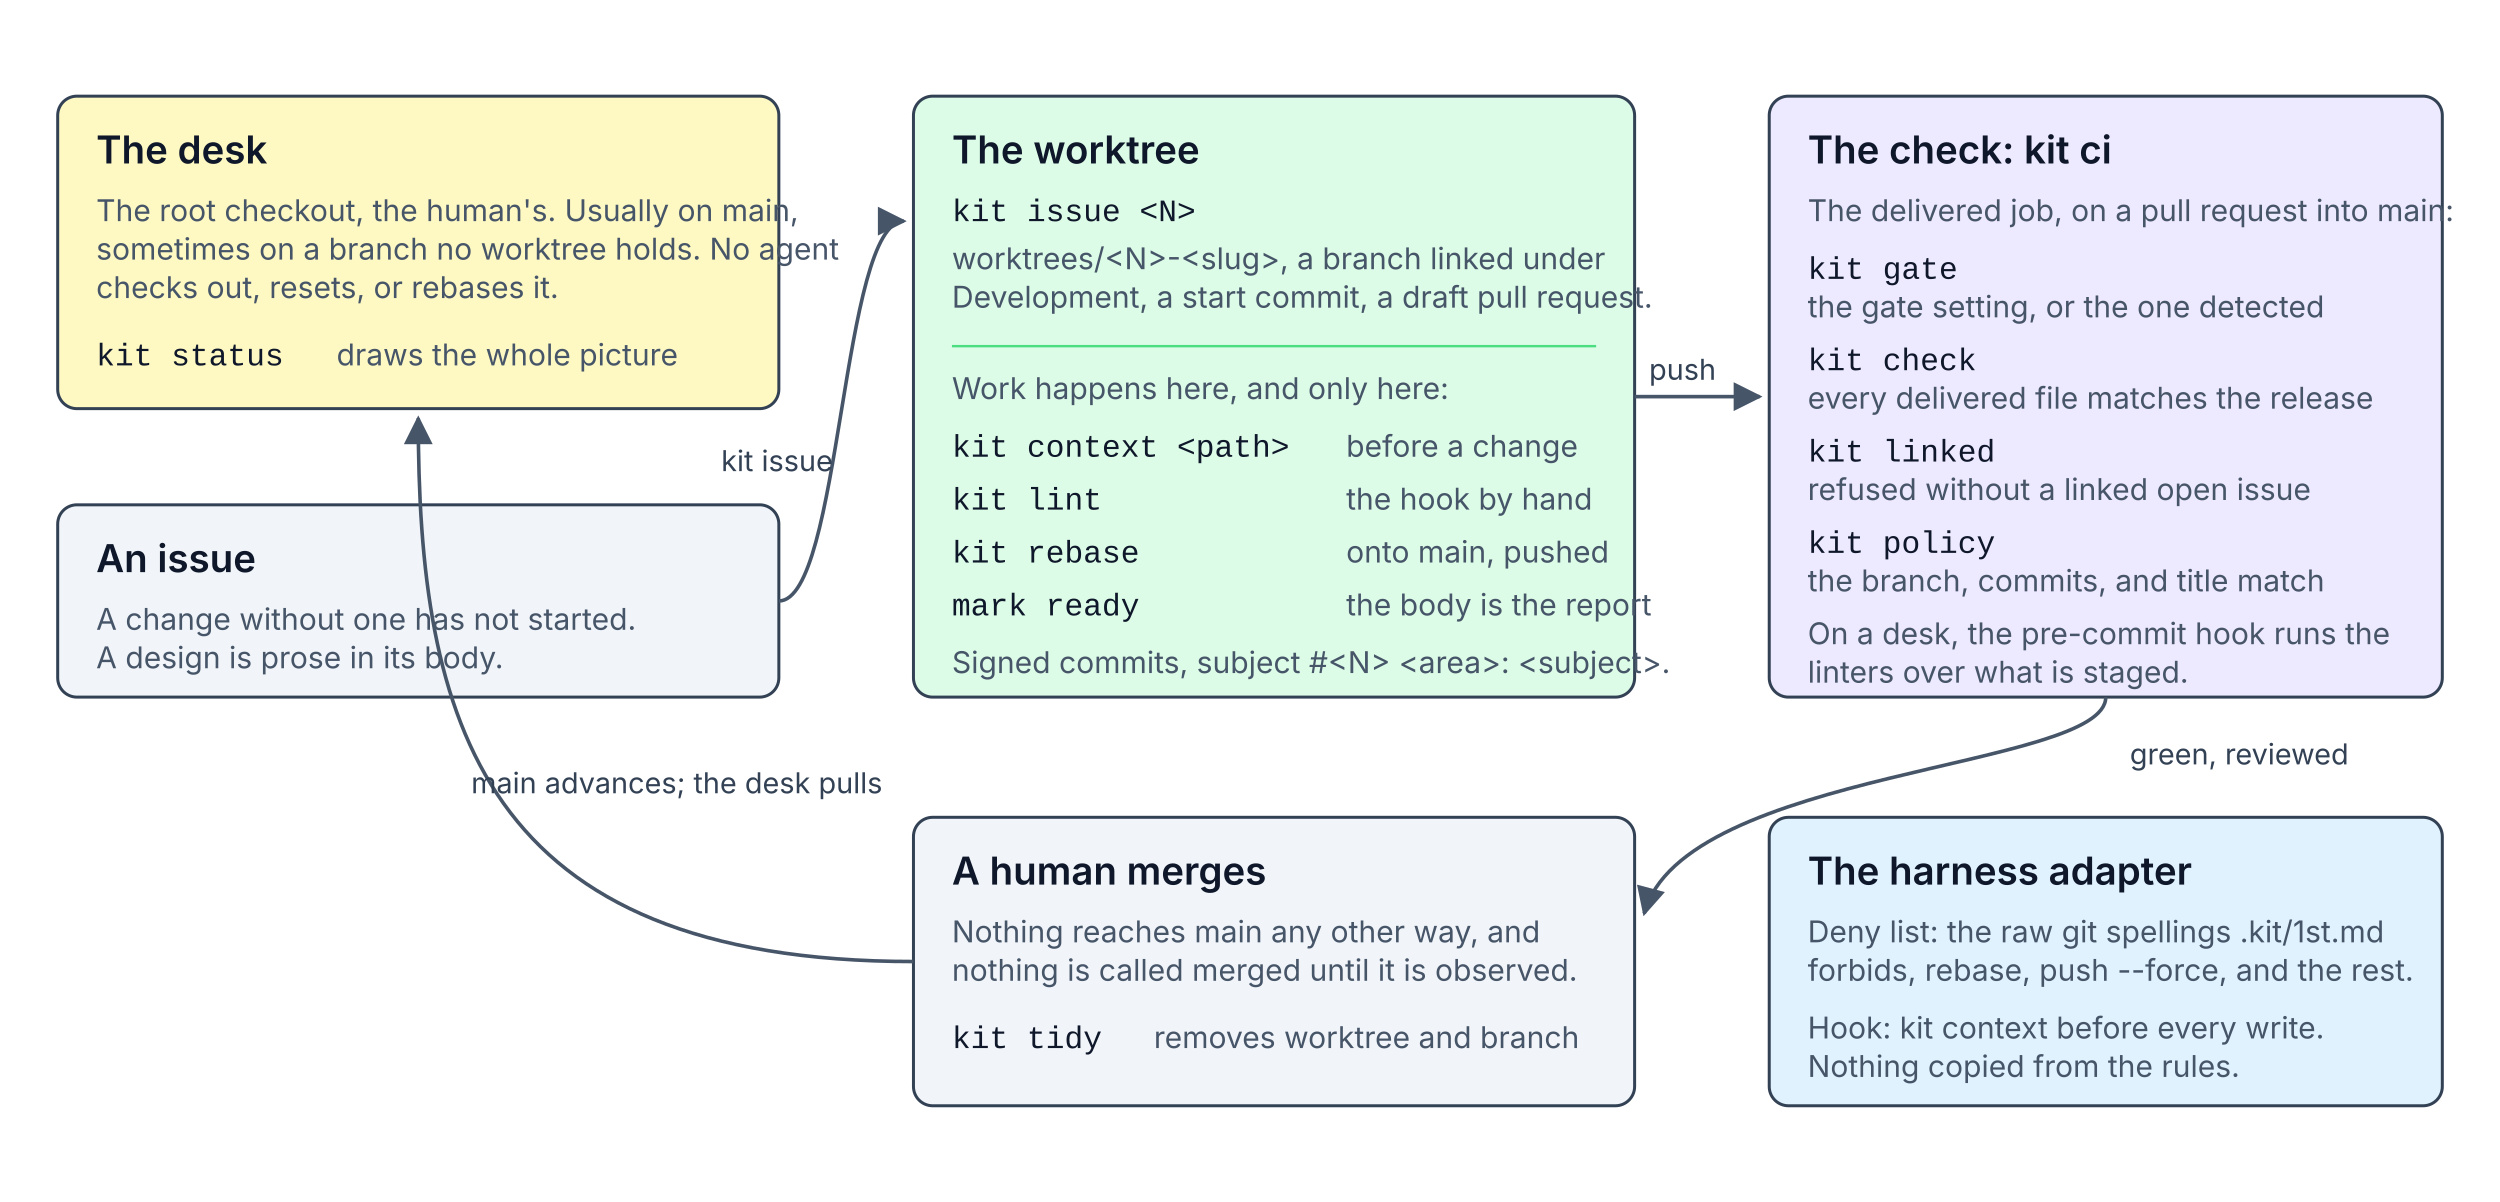
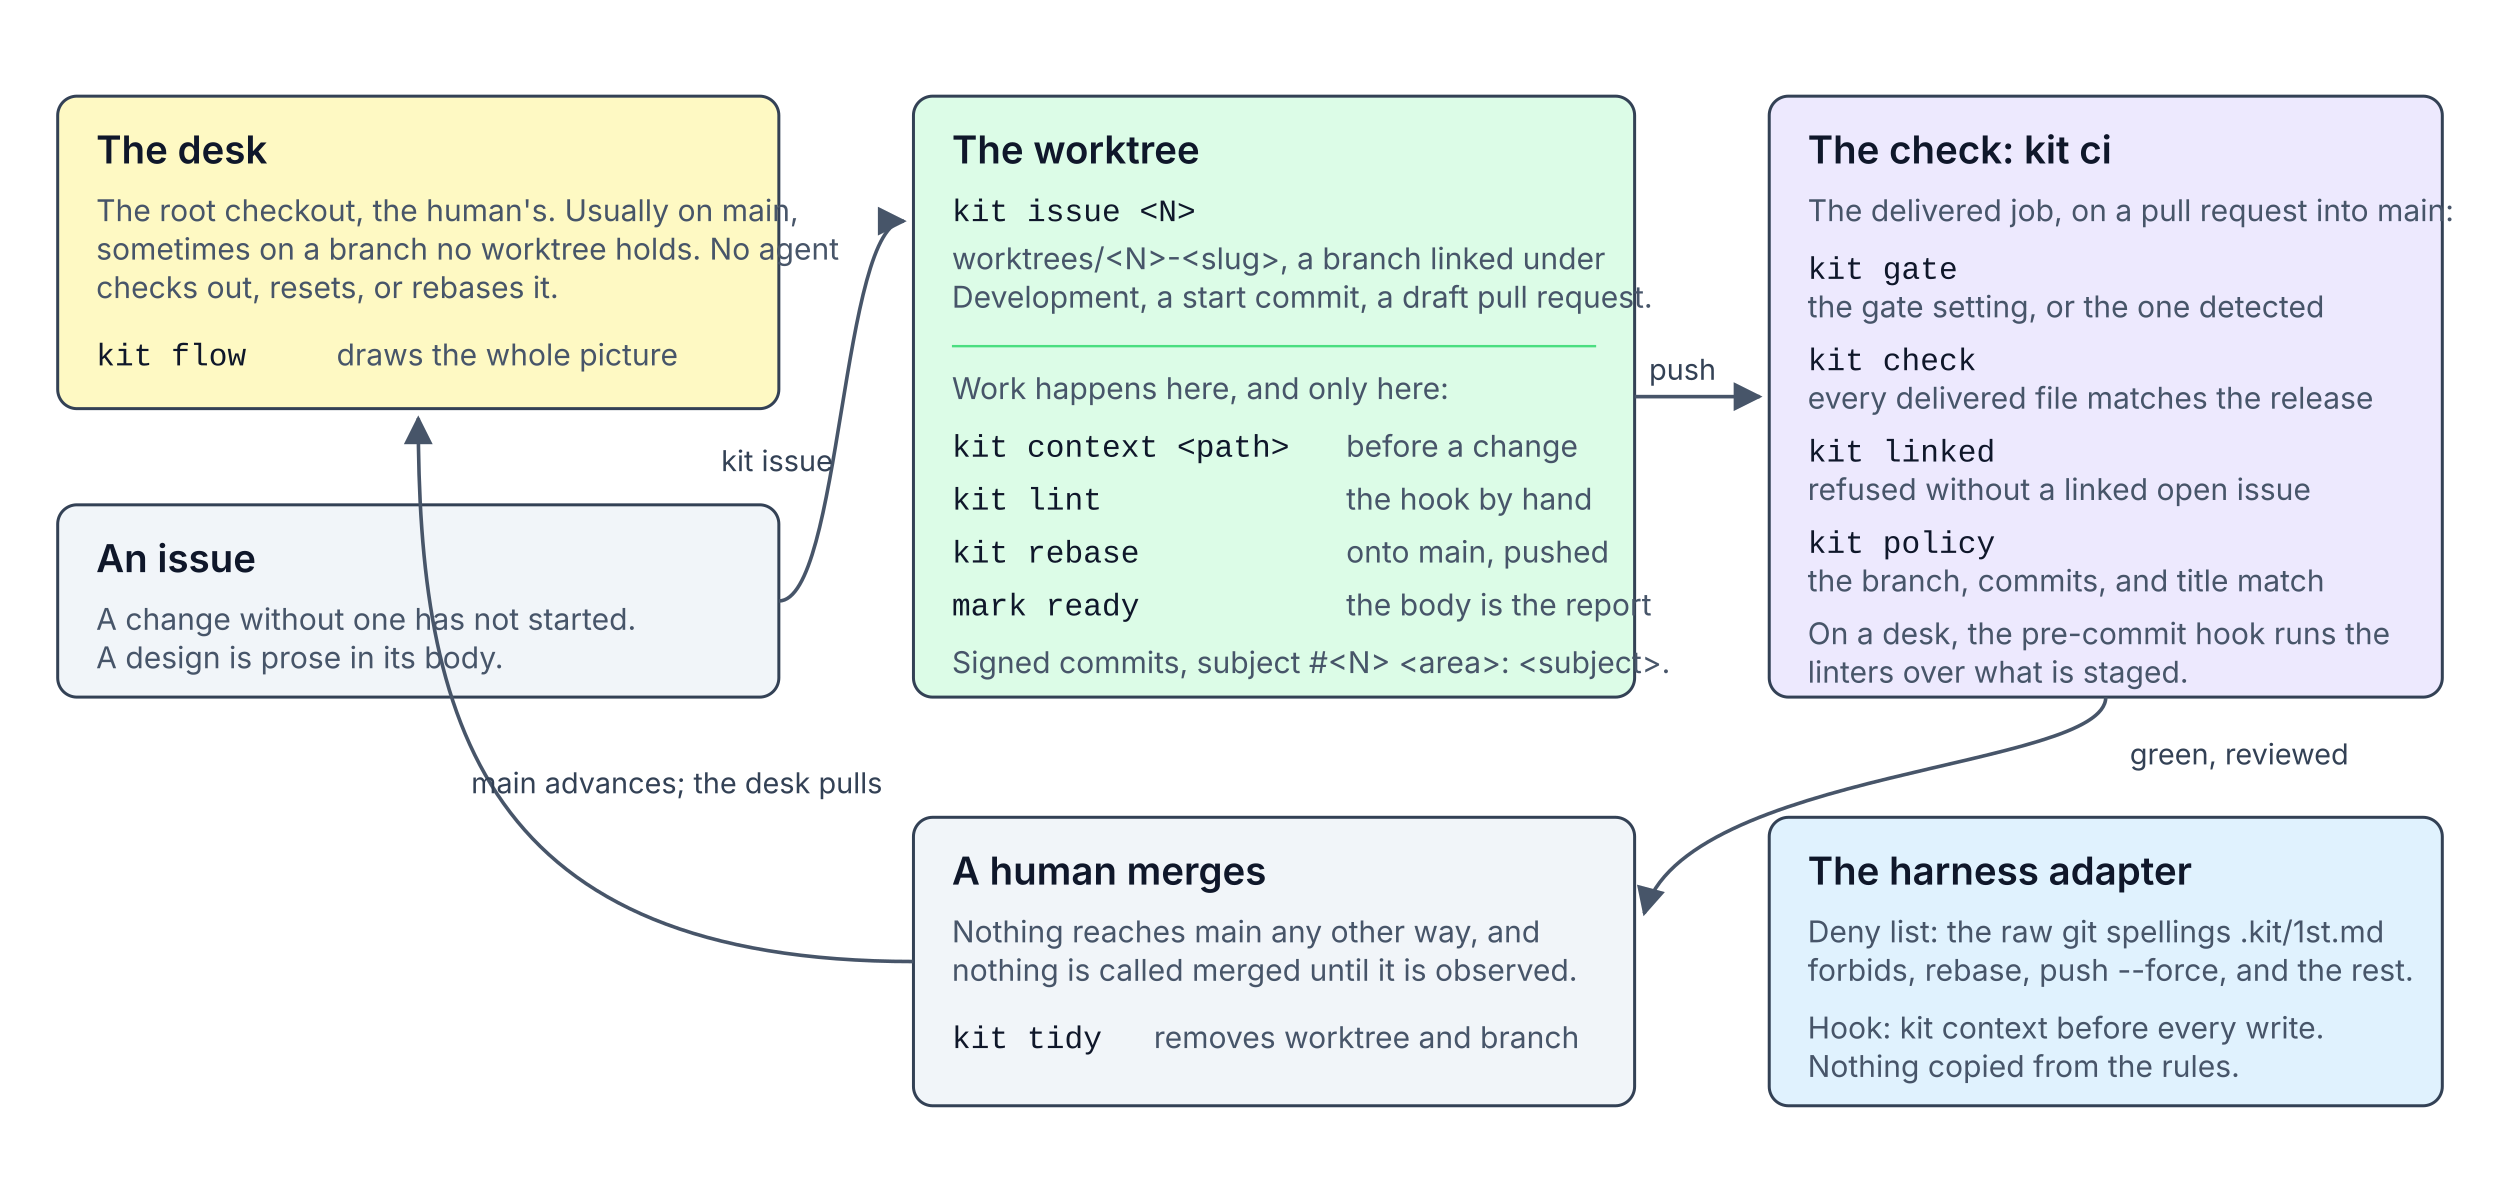
<svg xmlns="http://www.w3.org/2000/svg" viewBox="0 0 1040 500" width="1040" height="500" role="img" aria-labelledby="title desc">
  <defs>
    <marker id="arrow" viewBox="0 0 10 10" refX="9" refY="5" markerWidth="8" markerHeight="8" orient="auto-start-reverse">
      <path d="M 0 0 L 10 5 L 0 10 z" fill="#475569" />
    </marker>
    <style>
      text { font-family: Inter, -apple-system, "Segoe UI", Helvetica, Arial, sans-serif; font-size: 14px; fill: #0f172a; }
      .h { font-size: 16px; font-weight: 600; }
      .m { font-family: "SF Mono", Menlo, Consolas, "Liberation Mono", monospace; font-size: 13px; }
      .d { fill: #475569; font-size: 12.5px; }
      .box { stroke: #334155; stroke-width: 1.25; rx: 8; }
      .edge { stroke: #475569; stroke-width: 1.5; fill: none; marker-end: url(#arrow); }
      .lbl { fill: #334155; font-size: 12px; }
    </style>
  </defs>
  <rect class="box" x="24" y="40" width="300" height="130" fill="#fef9c3" />
  <text class="h" x="40" y="68">The desk</text>
  <text class="d" x="40" y="92">The root checkout, the human's. Usually on main,</text>
  <text class="d" x="40" y="108">sometimes on a branch no worktree holds. No agent</text>
  <text class="d" x="40" y="124">checks out, resets, or rebases it.</text>
-   <text class="m" x="40" y="152">kit status</text>
+   <text class="m" x="40" y="152">kit flow</text>
  <text class="d" x="140" y="152">draws the whole picture</text>
  <rect class="box" x="24" y="210" width="300" height="80" fill="#f1f5f9" />
  <text class="h" x="40" y="238">An issue</text>
  <text class="d" x="40" y="262">A change without one has not started.</text>
  <text class="d" x="40" y="278">A design is prose in its body.</text>
  <rect class="box" x="380" y="40" width="300" height="250" fill="#dcfce7" />
  <text class="h" x="396" y="68">The worktree</text>
  <text class="m" x="396" y="92">kit issue &lt;N&gt;</text>
  <text class="d" x="396" y="112">worktrees/&lt;N&gt;-&lt;slug&gt;, a branch linked under</text>
  <text class="d" x="396" y="128">Development, a start commit, a draft pull request.</text>
  <line x1="396" y1="144" x2="664" y2="144" stroke="#4ade80" stroke-width="1" />
  <text class="d" x="396" y="166">Work happens here, and only here:</text>
  <text class="m" x="396" y="190">kit context &lt;path&gt;</text>
  <text class="d" x="560" y="190">before a change</text>
  <text class="m" x="396" y="212">kit lint</text>
  <text class="d" x="560" y="212">the hook by hand</text>
  <text class="m" x="396" y="234">kit rebase</text>
  <text class="d" x="560" y="234">onto main, pushed</text>
  <text class="m" x="396" y="256">mark ready</text>
  <text class="d" x="560" y="256">the body is the report</text>
  <text class="d" x="396" y="280">Signed commits, subject #&lt;N&gt; &lt;area&gt;: &lt;subject&gt;.</text>
  <rect class="box" x="736" y="40" width="280" height="250" fill="#ede9fe" />
  <text class="h" x="752" y="68">The check: kit ci</text>
  <text class="d" x="752" y="92">The delivered job, on a pull request into main:</text>
  <text class="m" x="752" y="116">kit gate</text>
  <text class="d" x="752" y="132">the gate setting, or the one detected</text>
  <text class="m" x="752" y="154">kit check</text>
  <text class="d" x="752" y="170">every delivered file matches the release</text>
  <text class="m" x="752" y="192">kit linked</text>
  <text class="d" x="752" y="208">refused without a linked open issue</text>
  <text class="m" x="752" y="230">kit policy</text>
  <text class="d" x="752" y="246">the branch, commits, and title match</text>
  <text class="d" x="752" y="268">On a desk, the pre-commit hook runs the</text>
  <text class="d" x="752" y="284">linters over what is staged.</text>
  <rect class="box" x="380" y="340" width="300" height="120" fill="#f1f5f9" />
  <text class="h" x="396" y="368">A human merges</text>
  <text class="d" x="396" y="392">Nothing reaches main any other way, and</text>
  <text class="d" x="396" y="408">nothing is called merged until it is observed.</text>
  <text class="m" x="396" y="436">kit tidy</text>
  <text class="d" x="480" y="436">removes worktree and branch</text>
  <rect class="box" x="736" y="340" width="280" height="120" fill="#e0f2fe" />
  <text class="h" x="752" y="368">The harness adapter</text>
  <text class="d" x="752" y="392">Deny list: the raw git spellings .kit/1st.md</text>
  <text class="d" x="752" y="408">forbids, rebase, push --force, and the rest.</text>
  <text class="d" x="752" y="432">Hook: kit context before every write.</text>
  <text class="d" x="752" y="448">Nothing copied from the rules.</text>
  <path class="edge" d="M 324 250 C 350 250, 350 92, 376 92" />
  <text class="lbl" x="300" y="196">kit issue</text>
  <path class="edge" d="M 680 165 L 732 165" />
  <text class="lbl" x="686" y="158">push</text>
  <path class="edge" d="M 876 290 C 876 320, 700 320, 684 380" />
  <text class="lbl" x="886" y="318">green, reviewed</text>
  <path class="edge" d="M 380 400 C 200 400, 174 300, 174 174" />
  <text class="lbl" x="196" y="330">main advances; the desk pulls</text>
</svg>
